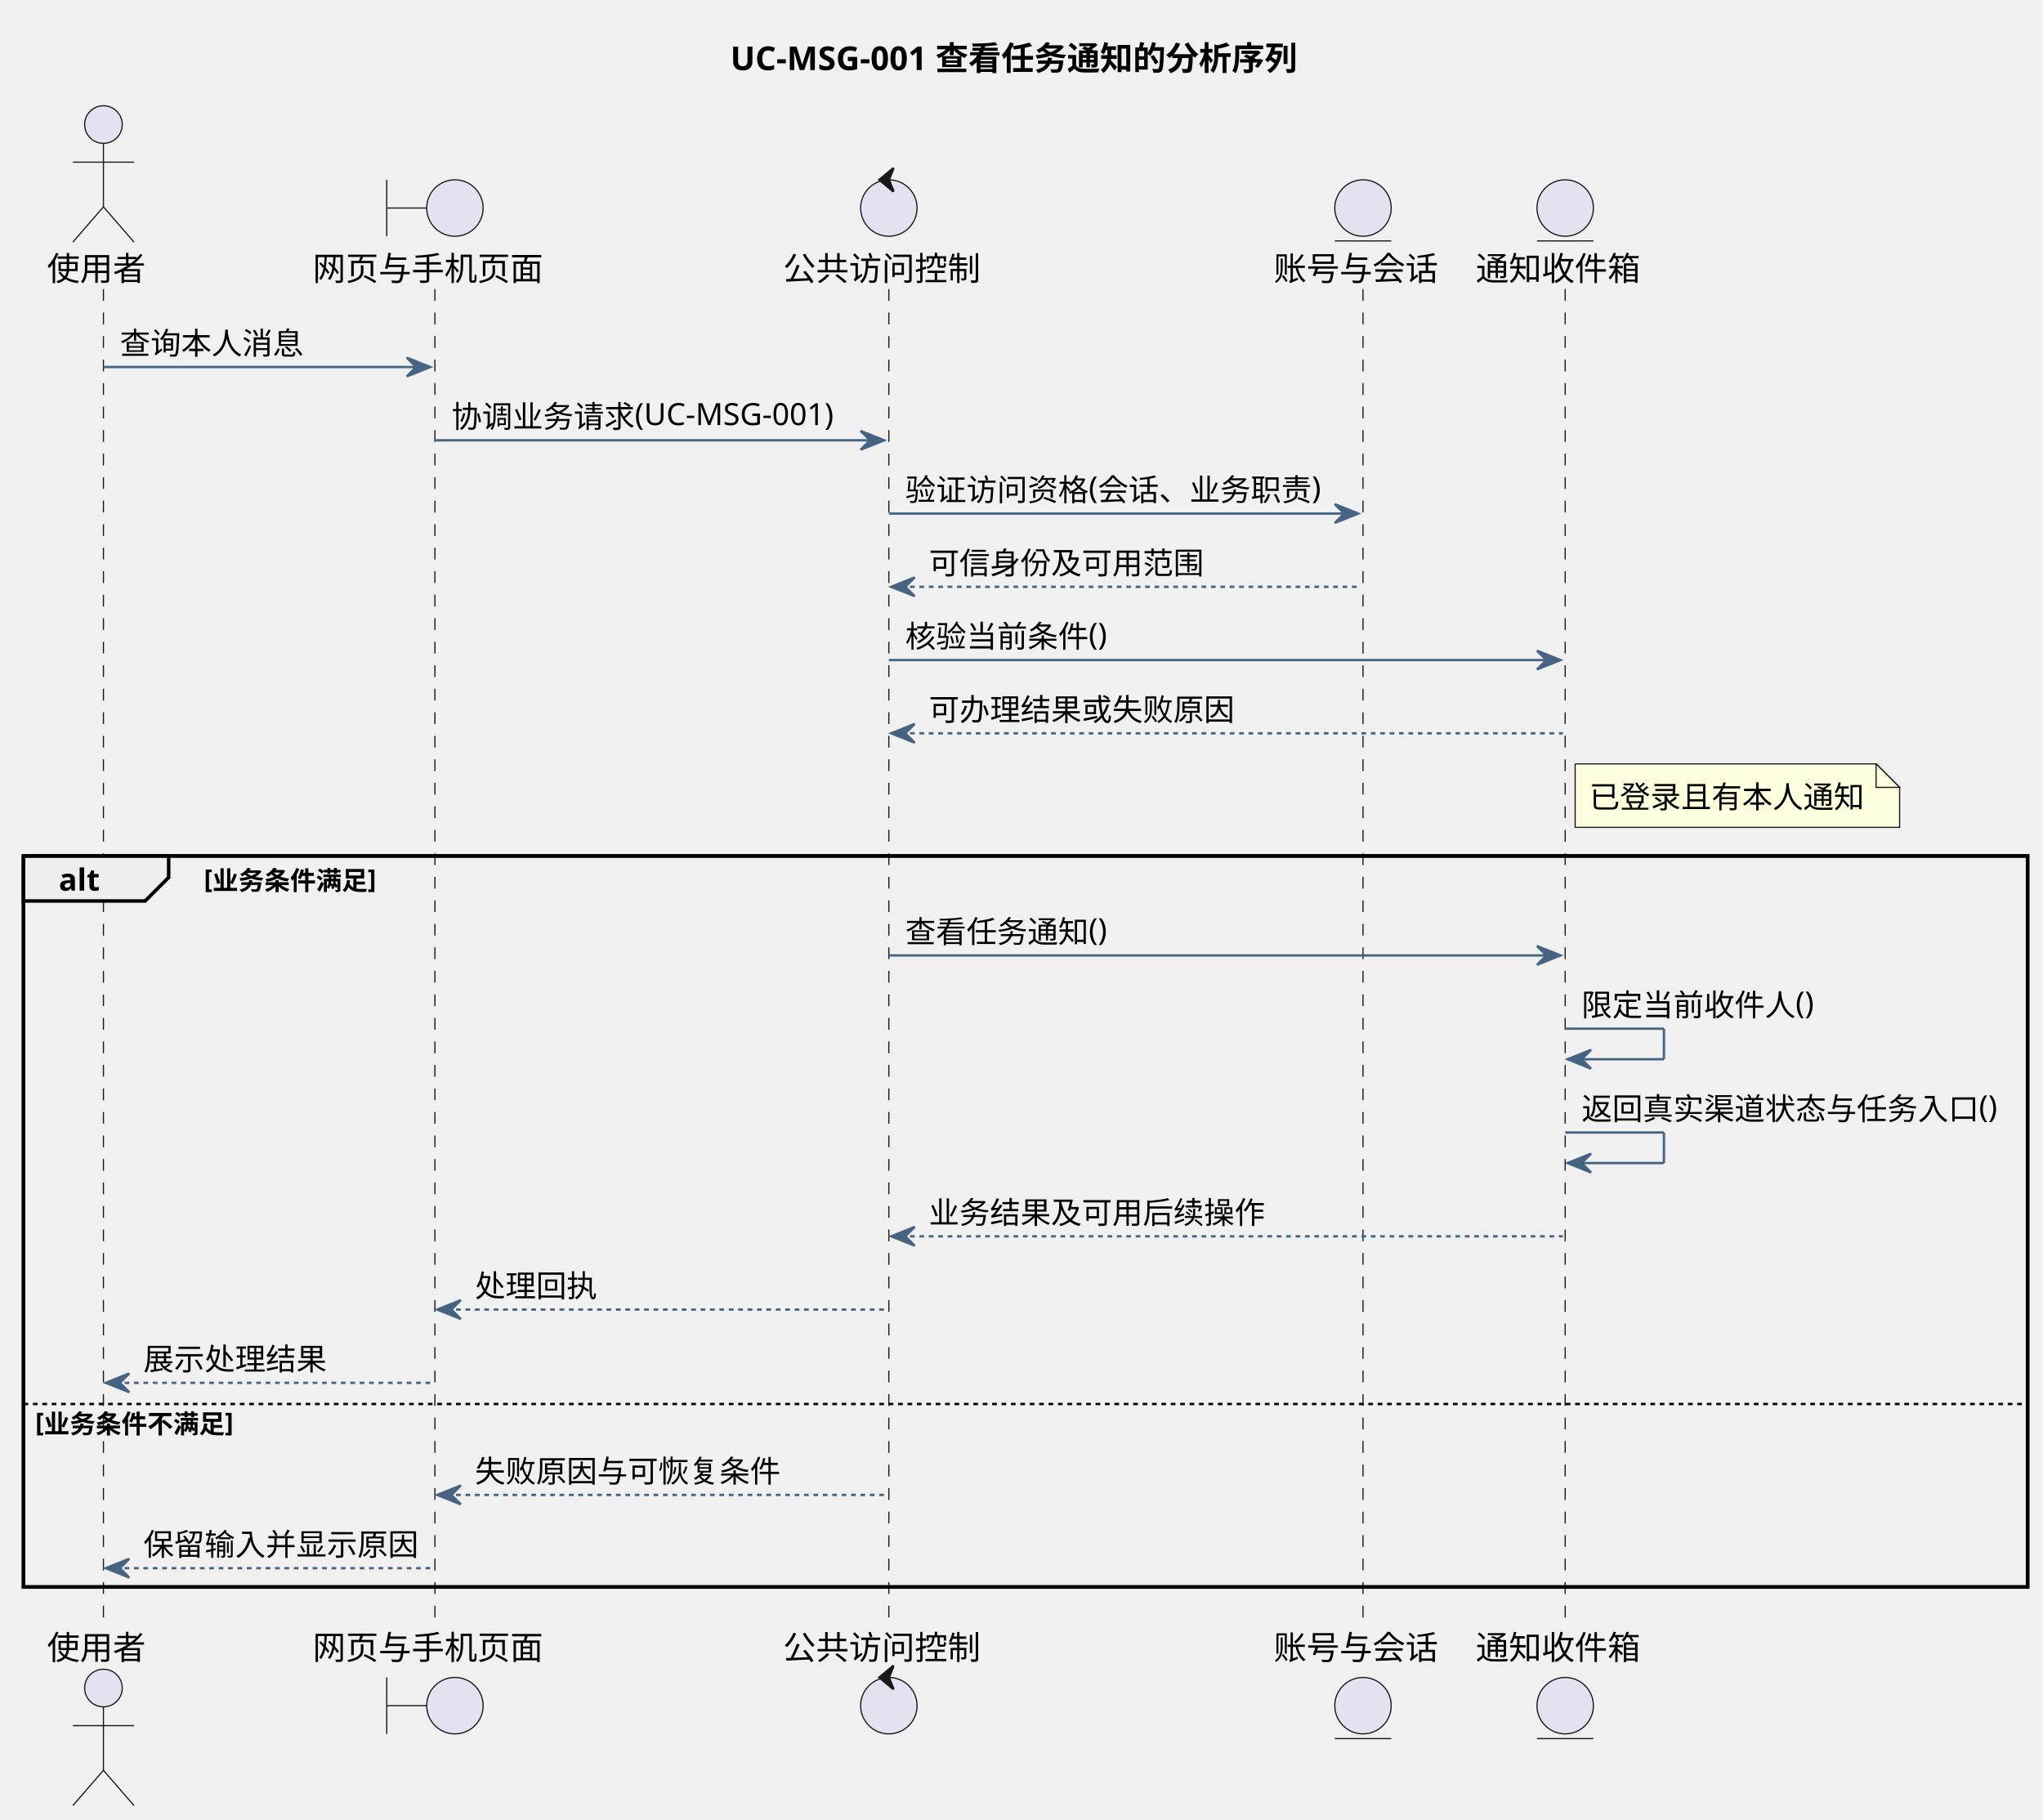
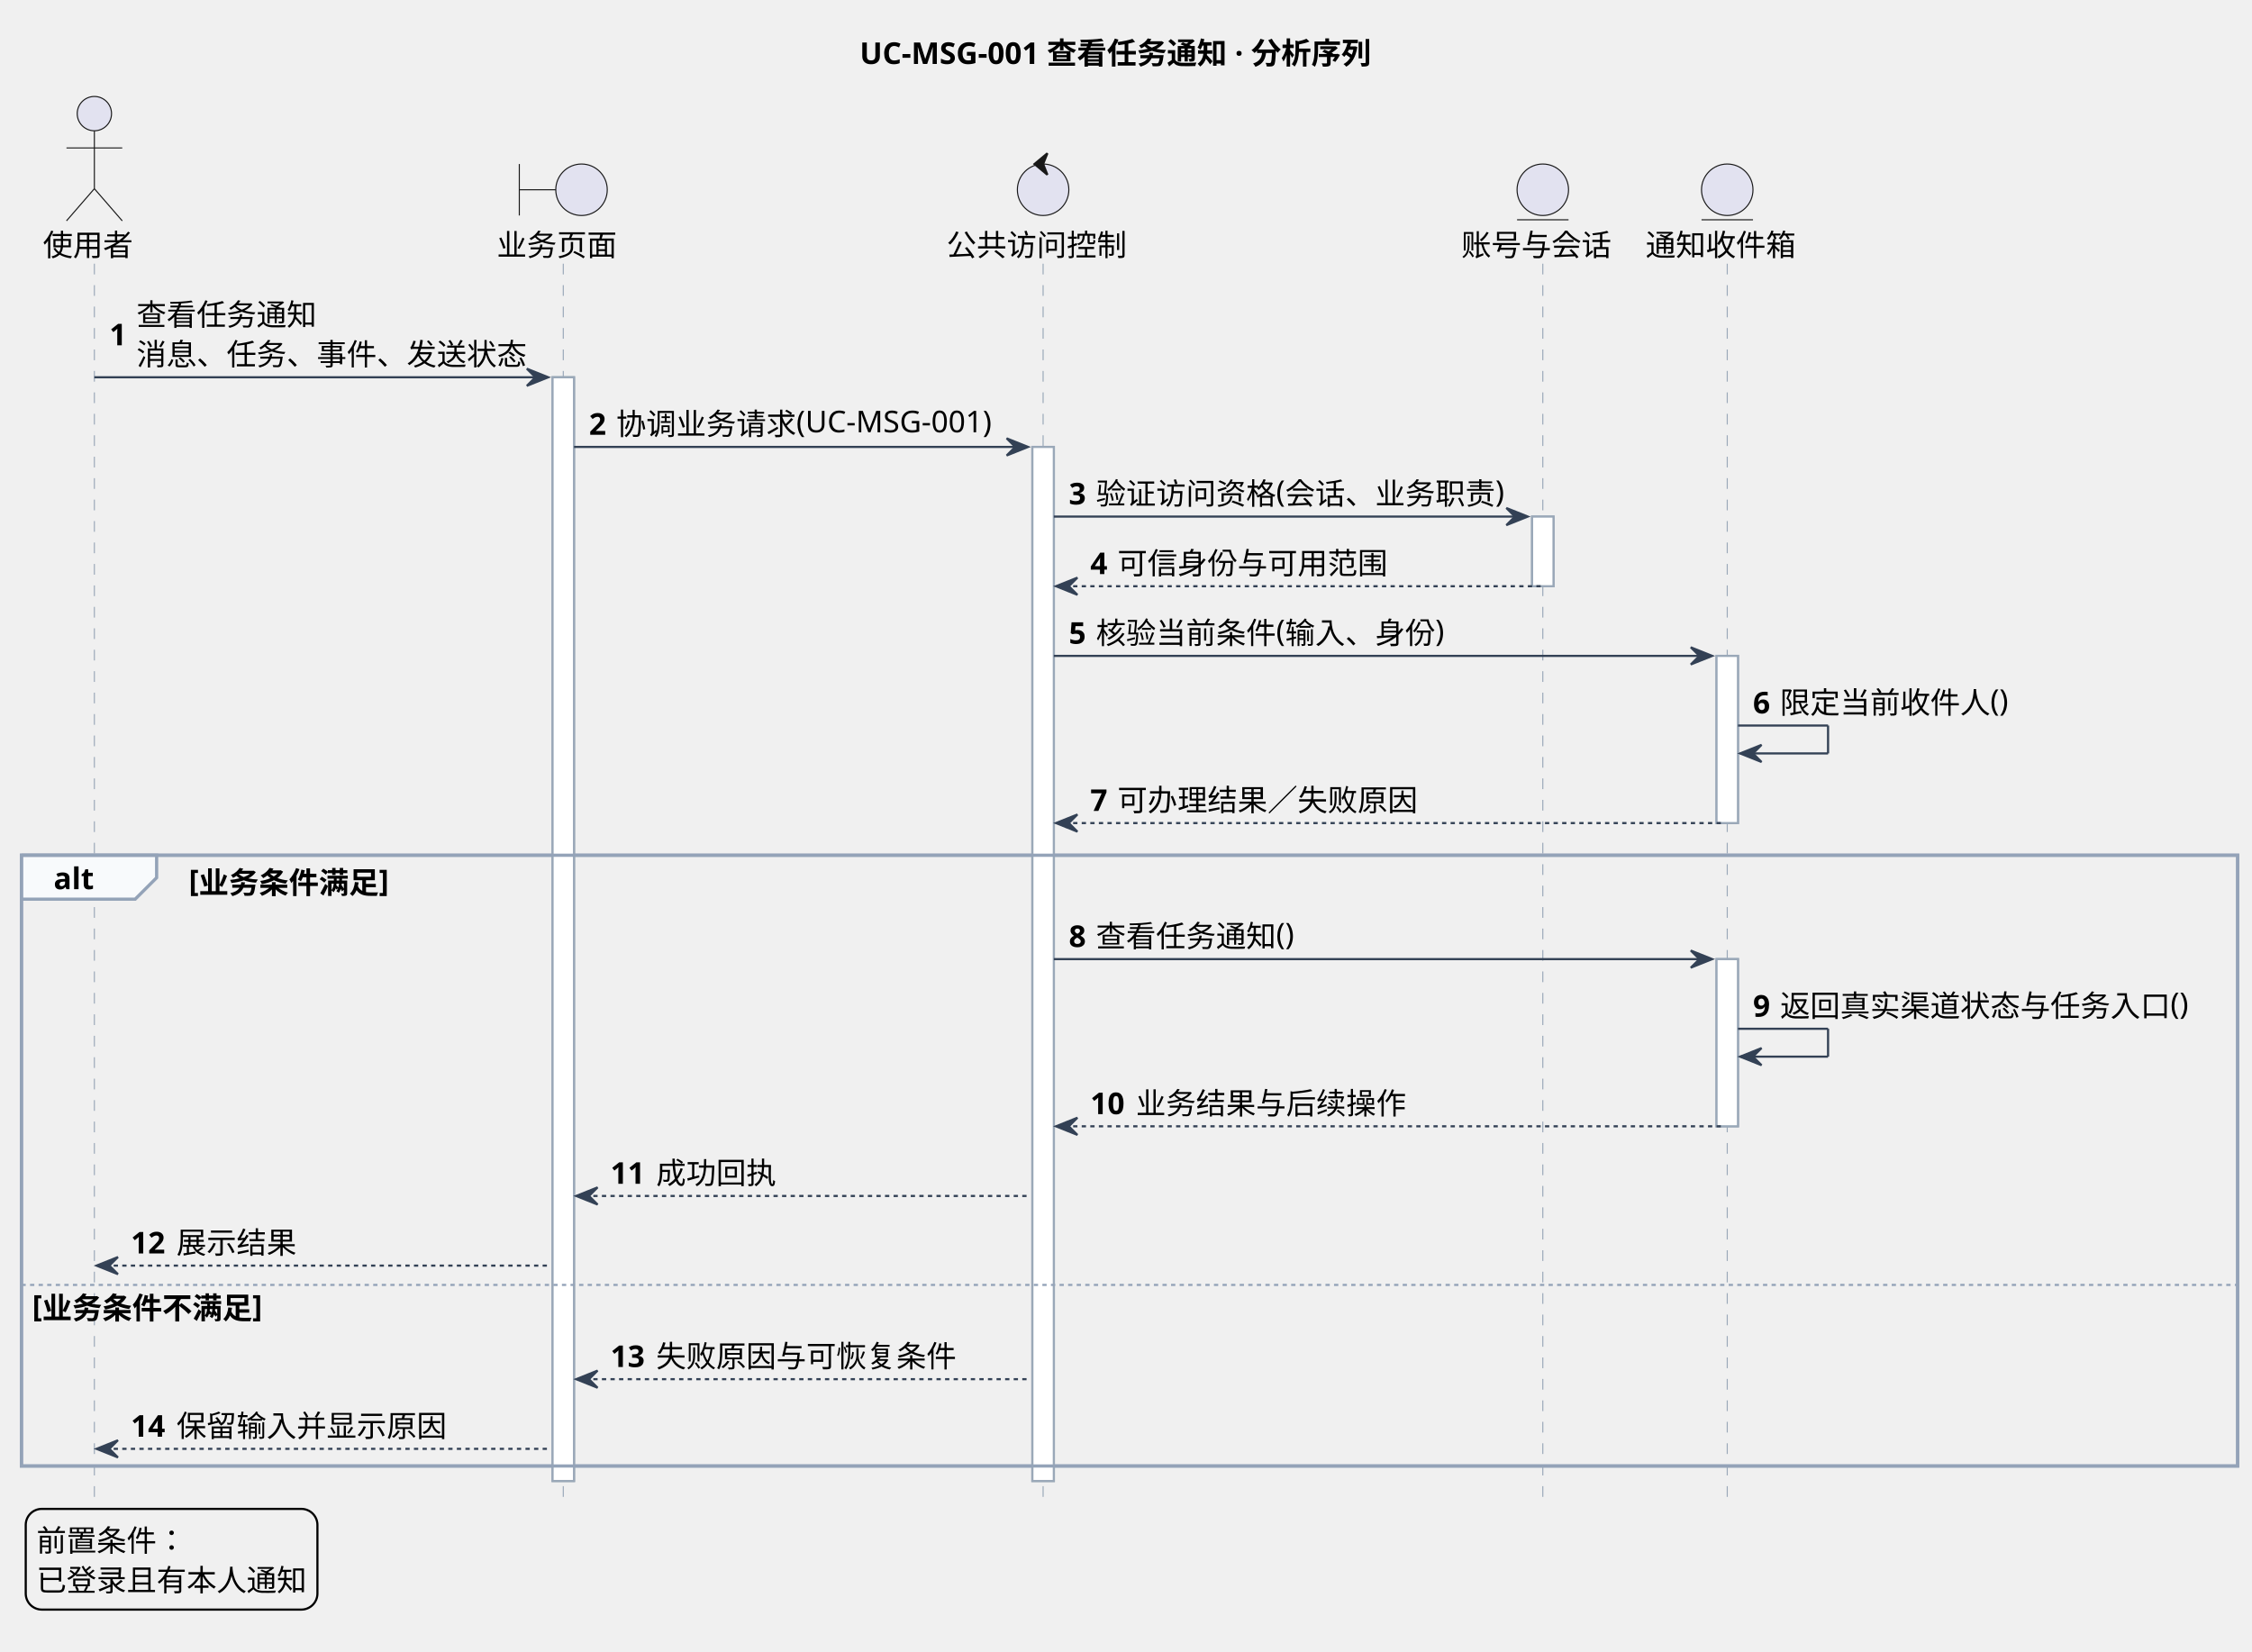
- <svg xmlns="http://www.w3.org/2000/svg" contentStyleType="text/css" height="774px" preserveAspectRatio="none" style="width:869px;height:774px;background:#FFFFFF;" version="1.1" viewBox="0 0 869 774" width="869px" zoomAndPan="magnify">
+ <svg xmlns="http://www.w3.org/2000/svg" contentStyleType="text/css" height="770px" preserveAspectRatio="none" style="width:1050px;height:770px;background:#FFFFFF;" version="1.1" viewBox="0 0 1050 770" width="1050px" zoomAndPan="magnify">
  <defs />
  <g>
-     <text fill="#000000" font-family="Microsoft YaHei" font-size="14" font-weight="bold" lengthAdjust="spacing" textLength="250.12" x="310.662" y="29.814">UC-MSG-001 查看任务通知的分析序列</text>
-     <rect fill="none" height="310.938" style="stroke:#000000;stroke-width:1.5;" width="852.443" x="10" y="364.059" />
-     <line style="stroke:#181818;stroke-width:0.5;stroke-dasharray:5.0,5.0;" x1="44" x2="44" y1="122.955" y2="691.997" />
-     <line style="stroke:#181818;stroke-width:0.5;stroke-dasharray:5.0,5.0;" x1="185" x2="185" y1="122.955" y2="691.997" />
-     <line style="stroke:#181818;stroke-width:0.5;stroke-dasharray:5.0,5.0;" x1="378.076" x2="378.076" y1="122.955" y2="691.997" />
-     <line style="stroke:#181818;stroke-width:0.5;stroke-dasharray:5.0,5.0;" x1="579.76" x2="579.76" y1="122.955" y2="691.997" />
-     <line style="stroke:#181818;stroke-width:0.5;stroke-dasharray:5.0,5.0;" x1="665.76" x2="665.76" y1="122.955" y2="691.997" />
+     <text fill="#000000" font-family="Microsoft YaHei" font-size="14" font-weight="bold" lengthAdjust="spacing" textLength="250.612" x="400.854" y="29.814">UC-MSG-001 查看任务通知 · 分析序列</text>
+     <rect fill="#FFFFFF" height="514.641" style="stroke:#9AA8B8;stroke-width:1.0;" width="10" x="257.634" y="175.91" />
+     <rect fill="#FFFFFF" height="482.163" style="stroke:#9AA8B8;stroke-width:1.0;" width="10" x="481.35" y="208.388" />
+     <rect fill="#FFFFFF" height="32.477" style="stroke:#9AA8B8;stroke-width:1.0;" width="10" x="714.335" y="240.865" />
+     <rect fill="#FFFFFF" height="77.955" style="stroke:#9AA8B8;stroke-width:1.0;" width="10" x="800.335" y="305.82" />
+     <rect fill="#FFFFFF" height="77.955" style="stroke:#9AA8B8;stroke-width:1.0;" width="10" x="800.335" y="447.208" />
+     <rect fill="none" height="284.775" style="stroke:#94A3B8;stroke-width:1.5;" width="1033.32" x="10" y="398.775" />
+     <line style="stroke:#9AA8B8;stroke-width:0.5;stroke-dasharray:5.0,5.0;" x1="44" x2="44" y1="122.955" y2="700.551" />
+     <line style="stroke:#9AA8B8;stroke-width:0.5;stroke-dasharray:5.0,5.0;" x1="262.634" x2="262.634" y1="122.955" y2="700.551" />
+     <line style="stroke:#9AA8B8;stroke-width:0.5;stroke-dasharray:5.0,5.0;" x1="486.35" x2="486.35" y1="122.955" y2="700.551" />
+     <line style="stroke:#9AA8B8;stroke-width:0.5;stroke-dasharray:5.0,5.0;" x1="719.335" x2="719.335" y1="122.955" y2="700.551" />
+     <line style="stroke:#9AA8B8;stroke-width:0.5;stroke-dasharray:5.0,5.0;" x1="805.335" x2="805.335" y1="122.955" y2="700.551" />
    <text fill="#000000" font-family="Microsoft YaHei" font-size="14" lengthAdjust="spacing" textLength="42" x="20" y="119.291">使用者</text>
    <ellipse cx="44" cy="52.977" fill="#E2E2F0" rx="8" ry="8" style="stroke:#181818;stroke-width:0.5;" />
    <path d="M44,60.977 L44,87.978 M31,68.978 L57,68.978 M44,87.978 L31,102.978 M44,87.978 L57,102.978 " fill="none" style="stroke:#181818;stroke-width:0.5;" />
-     <text fill="#000000" font-family="Microsoft YaHei" font-size="14" lengthAdjust="spacing" textLength="42" x="20" y="705.81">使用者</text>
-     <ellipse cx="44" cy="717.974" fill="#E2E2F0" rx="8" ry="8" style="stroke:#181818;stroke-width:0.5;" />
-     <path d="M44,725.974 L44,752.974 M31,733.974 L57,733.974 M44,752.974 L31,767.974 M44,752.974 L57,767.974 " fill="none" style="stroke:#181818;stroke-width:0.5;" />
-     <text fill="#000000" font-family="Microsoft YaHei" font-size="14" lengthAdjust="spacing" textLength="98" x="133" y="119.291">网页与手机页面</text>
-     <path d="M164.5,76.478 L164.5,100.478 M164.5,88.478 L181.5,88.478 " fill="none" style="stroke:#181818;stroke-width:0.5;" />
-     <ellipse cx="193.5" cy="88.478" fill="#E2E2F0" rx="12" ry="12" style="stroke:#181818;stroke-width:0.5;" />
-     <text fill="#000000" font-family="Microsoft YaHei" font-size="14" lengthAdjust="spacing" textLength="98" x="133" y="705.81">网页与手机页面</text>
-     <path d="M164.5,713.474 L164.5,737.474 M164.5,725.474 L181.5,725.474 " fill="none" style="stroke:#181818;stroke-width:0.5;" />
-     <ellipse cx="193.5" cy="725.474" fill="#E2E2F0" rx="12" ry="12" style="stroke:#181818;stroke-width:0.5;" />
-     <text fill="#000000" font-family="Microsoft YaHei" font-size="14" lengthAdjust="spacing" textLength="84" x="333.076" y="119.291">公共访问控制</text>
-     <ellipse cx="378.076" cy="88.478" fill="#E2E2F0" rx="12" ry="12" style="stroke:#181818;stroke-width:0.5;" />
-     <polygon fill="#181818" points="374.076,76.478,380.076,71.478,378.076,76.478,380.076,81.478,374.076,76.478" style="stroke:#181818;stroke-width:1.0;" />
-     <text fill="#000000" font-family="Microsoft YaHei" font-size="14" lengthAdjust="spacing" textLength="84" x="333.076" y="705.81">公共访问控制</text>
-     <ellipse cx="378.076" cy="725.474" fill="#E2E2F0" rx="12" ry="12" style="stroke:#181818;stroke-width:0.5;" />
-     <polygon fill="#181818" points="374.076,713.474,380.076,708.474,378.076,713.474,380.076,718.474,374.076,713.474" style="stroke:#181818;stroke-width:1.0;" />
-     <text fill="#000000" font-family="Microsoft YaHei" font-size="14" lengthAdjust="spacing" textLength="70" x="541.76" y="119.291">账号与会话</text>
-     <ellipse cx="579.76" cy="88.478" fill="#E2E2F0" rx="12" ry="12" style="stroke:#181818;stroke-width:0.5;" />
-     <line style="stroke:#181818;stroke-width:0.5;" x1="567.76" x2="591.76" y1="102.478" y2="102.478" />
-     <text fill="#000000" font-family="Microsoft YaHei" font-size="14" lengthAdjust="spacing" textLength="70" x="541.76" y="705.81">账号与会话</text>
-     <ellipse cx="579.76" cy="725.474" fill="#E2E2F0" rx="12" ry="12" style="stroke:#181818;stroke-width:0.5;" />
-     <line style="stroke:#181818;stroke-width:0.5;" x1="567.76" x2="591.76" y1="739.474" y2="739.474" />
-     <text fill="#000000" font-family="Microsoft YaHei" font-size="14" lengthAdjust="spacing" textLength="70" x="627.76" y="119.291">通知收件箱</text>
-     <ellipse cx="665.76" cy="88.478" fill="#E2E2F0" rx="12" ry="12" style="stroke:#181818;stroke-width:0.5;" />
-     <line style="stroke:#181818;stroke-width:0.5;" x1="653.76" x2="677.76" y1="102.478" y2="102.478" />
-     <text fill="#000000" font-family="Microsoft YaHei" font-size="14" lengthAdjust="spacing" textLength="70" x="627.76" y="705.81">通知收件箱</text>
-     <ellipse cx="665.76" cy="725.474" fill="#E2E2F0" rx="12" ry="12" style="stroke:#181818;stroke-width:0.5;" />
-     <line style="stroke:#181818;stroke-width:0.5;" x1="653.76" x2="677.76" y1="739.474" y2="739.474" />
-     <polygon fill="#466482" points="173,152.113,183,156.113,173,160.113,177,156.113" style="stroke:#466482;stroke-width:1.0;" />
-     <line style="stroke:#466482;stroke-width:1.0;" x1="44" x2="179" y1="156.113" y2="156.113" />
-     <text fill="#000000" font-family="Microsoft YaHei" font-size="13" lengthAdjust="spacing" textLength="78" x="51" y="150.71">查询本人消息</text>
-     <polygon fill="#466482" points="366.076,183.27,376.076,187.27,366.076,191.27,370.076,187.27" style="stroke:#466482;stroke-width:1.0;" />
-     <line style="stroke:#466482;stroke-width:1.0;" x1="185" x2="372.076" y1="187.27" y2="187.27" />
-     <text fill="#000000" font-family="Microsoft YaHei" font-size="13" lengthAdjust="spacing" textLength="169.076" x="192" y="181.868">协调业务请求(UC-MSG-001)</text>
-     <polygon fill="#466482" points="567.76,214.428,577.76,218.428,567.76,222.428,571.76,218.428" style="stroke:#466482;stroke-width:1.0;" />
-     <line style="stroke:#466482;stroke-width:1.0;" x1="378.076" x2="573.76" y1="218.428" y2="218.428" />
-     <text fill="#000000" font-family="Microsoft YaHei" font-size="13" lengthAdjust="spacing" textLength="177.684" x="385.076" y="213.026">验证访问资格(会话、业务职责)</text>
-     <polygon fill="#466482" points="389.076,245.586,379.076,249.586,389.076,253.586,385.076,249.586" style="stroke:#466482;stroke-width:1.0;" />
-     <line style="stroke:#466482;stroke-width:1.0;stroke-dasharray:2.0,2.0;" x1="383.076" x2="578.76" y1="249.586" y2="249.586" />
-     <text fill="#000000" font-family="Microsoft YaHei" font-size="13" lengthAdjust="spacing" textLength="117" x="395.076" y="244.184">可信身份及可用范围</text>
-     <polygon fill="#466482" points="653.76,276.744,663.76,280.744,653.76,284.744,657.76,280.744" style="stroke:#466482;stroke-width:1.0;" />
-     <line style="stroke:#466482;stroke-width:1.0;" x1="378.076" x2="659.76" y1="280.744" y2="280.744" />
-     <text fill="#000000" font-family="Microsoft YaHei" font-size="13" lengthAdjust="spacing" textLength="86.684" x="385.076" y="275.341">核验当前条件()</text>
-     <polygon fill="#466482" points="389.076,307.901,379.076,311.901,389.076,315.901,385.076,311.901" style="stroke:#466482;stroke-width:1.0;" />
-     <line style="stroke:#466482;stroke-width:1.0;stroke-dasharray:2.0,2.0;" x1="383.076" x2="664.76" y1="311.901" y2="311.901" />
-     <text fill="#000000" font-family="Microsoft YaHei" font-size="13" lengthAdjust="spacing" textLength="130" x="395.076" y="306.499">可办理结果或失败原因</text>
-     <path d="M670,324.901 L670,351.901 L808,351.901 L808,334.901 L798,324.901 L670,324.901 " fill="#FEFFDD" style="stroke:#181818;stroke-width:0.5;" />
-     <path d="M798,324.901 L798,334.901 L808,334.901 L798,324.901 " fill="#FEFFDD" style="stroke:#181818;stroke-width:0.5;" />
-     <text fill="#000000" font-family="Microsoft YaHei" font-size="13" lengthAdjust="spacing" textLength="117" x="676" y="343.657">已登录且有本人通知</text>
-     <path d="M10,364.059 L71.739,364.059 L71.739,373.217 L61.739,383.217 L10,383.217 L10,364.059 " fill="#EEEEEE" style="stroke:#000000;stroke-width:1.5;" />
-     <rect fill="none" height="310.938" style="stroke:#000000;stroke-width:1.5;" width="852.443" x="10" y="364.059" />
-     <text fill="#000000" font-family="Microsoft YaHei" font-size="13" font-weight="bold" lengthAdjust="spacing" textLength="16.739" x="25" y="378.815">alt</text>
-     <text fill="#000000" font-family="Microsoft YaHei" font-size="11" font-weight="bold" lengthAdjust="spacing" textLength="74.572" x="86.739" y="377.698">[业务条件满足]</text>
-     <polygon fill="#466482" points="653.76,402.375,663.76,406.375,653.76,410.375,657.76,406.375" style="stroke:#466482;stroke-width:1.0;" />
-     <line style="stroke:#466482;stroke-width:1.0;" x1="378.076" x2="659.76" y1="406.375" y2="406.375" />
-     <text fill="#000000" font-family="Microsoft YaHei" font-size="13" lengthAdjust="spacing" textLength="86.684" x="385.076" y="400.972">查看任务通知()</text>
-     <line style="stroke:#466482;stroke-width:1.0;" x1="665.76" x2="707.76" y1="437.532" y2="437.532" />
-     <line style="stroke:#466482;stroke-width:1.0;" x1="707.76" x2="707.76" y1="437.532" y2="450.532" />
-     <line style="stroke:#466482;stroke-width:1.0;" x1="666.76" x2="707.76" y1="450.532" y2="450.532" />
-     <polygon fill="#466482" points="676.76,446.532,666.76,450.532,676.76,454.532,672.76,450.532" style="stroke:#466482;stroke-width:1.0;" />
-     <text fill="#000000" font-family="Microsoft YaHei" font-size="13" lengthAdjust="spacing" textLength="99.684" x="672.76" y="432.13">限定当前收件人()</text>
-     <line style="stroke:#466482;stroke-width:1.0;" x1="665.76" x2="707.76" y1="481.69" y2="481.69" />
-     <line style="stroke:#466482;stroke-width:1.0;" x1="707.76" x2="707.76" y1="481.69" y2="494.69" />
-     <line style="stroke:#466482;stroke-width:1.0;" x1="666.76" x2="707.76" y1="494.69" y2="494.69" />
-     <polygon fill="#466482" points="676.76,490.69,666.76,494.69,676.76,498.69,672.76,494.69" style="stroke:#466482;stroke-width:1.0;" />
-     <text fill="#000000" font-family="Microsoft YaHei" font-size="13" lengthAdjust="spacing" textLength="177.684" x="672.76" y="476.288">返回真实渠道状态与任务入口()</text>
-     <polygon fill="#466482" points="389.076,521.848,379.076,525.848,389.076,529.848,385.076,525.848" style="stroke:#466482;stroke-width:1.0;" />
-     <line style="stroke:#466482;stroke-width:1.0;stroke-dasharray:2.0,2.0;" x1="383.076" x2="664.76" y1="525.848" y2="525.848" />
-     <text fill="#000000" font-family="Microsoft YaHei" font-size="13" lengthAdjust="spacing" textLength="143" x="395.076" y="520.445">业务结果及可用后续操作</text>
-     <polygon fill="#466482" points="196,553.005,186,557.005,196,561.005,192,557.005" style="stroke:#466482;stroke-width:1.0;" />
-     <line style="stroke:#466482;stroke-width:1.0;stroke-dasharray:2.0,2.0;" x1="190" x2="377.076" y1="557.005" y2="557.005" />
-     <text fill="#000000" font-family="Microsoft YaHei" font-size="13" lengthAdjust="spacing" textLength="52" x="202" y="551.603">处理回执</text>
-     <polygon fill="#466482" points="55,584.163,45,588.163,55,592.163,51,588.163" style="stroke:#466482;stroke-width:1.0;" />
-     <line style="stroke:#466482;stroke-width:1.0;stroke-dasharray:2.0,2.0;" x1="49" x2="184" y1="588.163" y2="588.163" />
-     <text fill="#000000" font-family="Microsoft YaHei" font-size="13" lengthAdjust="spacing" textLength="78" x="61" y="582.761">展示处理结果</text>
-     <line style="stroke:#000000;stroke-width:1.0;stroke-dasharray:2.0,2.0;" x1="10" x2="862.443" y1="597.163" y2="597.163" />
-     <text fill="#000000" font-family="Microsoft YaHei" font-size="11" font-weight="bold" lengthAdjust="spacing" textLength="85.572" x="15" y="608.802">[业务条件不满足]</text>
-     <polygon fill="#466482" points="196,631.839,186,635.839,196,639.839,192,635.839" style="stroke:#466482;stroke-width:1.0;" />
-     <line style="stroke:#466482;stroke-width:1.0;stroke-dasharray:2.0,2.0;" x1="190" x2="377.076" y1="635.839" y2="635.839" />
-     <text fill="#000000" font-family="Microsoft YaHei" font-size="13" lengthAdjust="spacing" textLength="130" x="202" y="630.437">失败原因与可恢复条件</text>
-     <polygon fill="#466482" points="55,662.997,45,666.997,55,670.997,51,666.997" style="stroke:#466482;stroke-width:1.0;" />
-     <line style="stroke:#466482;stroke-width:1.0;stroke-dasharray:2.0,2.0;" x1="49" x2="184" y1="666.997" y2="666.997" />
-     <text fill="#000000" font-family="Microsoft YaHei" font-size="13" lengthAdjust="spacing" textLength="117" x="61" y="661.594">保留输入并显示原因</text>
+     <text fill="#000000" font-family="Microsoft YaHei" font-size="14" lengthAdjust="spacing" textLength="56" x="231.634" y="119.291">业务页面</text>
+     <path d="M242.134,76.478 L242.134,100.478 M242.134,88.478 L259.134,88.478 " fill="none" style="stroke:#181818;stroke-width:0.5;" />
+     <ellipse cx="271.134" cy="88.478" fill="#E2E2F0" rx="12" ry="12" style="stroke:#181818;stroke-width:0.5;" />
+     <text fill="#000000" font-family="Microsoft YaHei" font-size="14" lengthAdjust="spacing" textLength="84" x="441.35" y="119.291">公共访问控制</text>
+     <ellipse cx="486.35" cy="88.478" fill="#E2E2F0" rx="12" ry="12" style="stroke:#181818;stroke-width:0.5;" />
+     <polygon fill="#181818" points="482.35,76.478,488.35,71.478,486.35,76.478,488.35,81.478,482.35,76.478" style="stroke:#181818;stroke-width:1.0;" />
+     <text fill="#000000" font-family="Microsoft YaHei" font-size="14" lengthAdjust="spacing" textLength="70" x="681.335" y="119.291">账号与会话</text>
+     <ellipse cx="719.335" cy="88.478" fill="#E2E2F0" rx="12" ry="12" style="stroke:#181818;stroke-width:0.5;" />
+     <line style="stroke:#181818;stroke-width:0.5;" x1="707.335" x2="731.335" y1="102.478" y2="102.478" />
+     <text fill="#000000" font-family="Microsoft YaHei" font-size="14" lengthAdjust="spacing" textLength="70" x="767.335" y="119.291">通知收件箱</text>
+     <ellipse cx="805.335" cy="88.478" fill="#E2E2F0" rx="12" ry="12" style="stroke:#181818;stroke-width:0.5;" />
+     <line style="stroke:#181818;stroke-width:0.5;" x1="793.335" x2="817.335" y1="102.478" y2="102.478" />
+     <rect fill="#FFFFFF" height="514.641" style="stroke:#9AA8B8;stroke-width:1.0;" width="10" x="257.634" y="175.91" />
+     <rect fill="#FFFFFF" height="482.163" style="stroke:#9AA8B8;stroke-width:1.0;" width="10" x="481.35" y="208.388" />
+     <rect fill="#FFFFFF" height="32.477" style="stroke:#9AA8B8;stroke-width:1.0;" width="10" x="714.335" y="240.865" />
+     <rect fill="#FFFFFF" height="77.955" style="stroke:#9AA8B8;stroke-width:1.0;" width="10" x="800.335" y="305.82" />
+     <rect fill="#FFFFFF" height="77.955" style="stroke:#9AA8B8;stroke-width:1.0;" width="10" x="800.335" y="447.208" />
+     <polygon fill="#334155" points="245.634,171.91,255.634,175.91,245.634,179.91,249.634,175.91" style="stroke:#334155;stroke-width:1.0;" />
+     <line style="stroke:#334155;stroke-width:1.0;" x1="44" x2="251.634" y1="175.91" y2="175.91" />
+     <text fill="#000000" font-family="Microsoft YaHei" font-size="14" font-weight="bold" lengthAdjust="spacing" textLength="8.634" x="51" y="161.007">1</text>
+     <text fill="#000000" font-family="Microsoft YaHei" font-size="14" lengthAdjust="spacing" textLength="84" x="63.634" y="151.769">查看任务通知</text>
+     <text fill="#000000" font-family="Microsoft YaHei" font-size="14" lengthAdjust="spacing" textLength="182" x="63.634" y="170.246">消息、任务、事件、发送状态</text>
+     <polygon fill="#334155" points="469.35,204.388,479.35,208.388,469.35,212.388,473.35,208.388" style="stroke:#334155;stroke-width:1.0;" />
+     <line style="stroke:#334155;stroke-width:1.0;" x1="267.634" x2="475.35" y1="208.388" y2="208.388" />
+     <text fill="#000000" font-family="Microsoft YaHei" font-size="14" font-weight="bold" lengthAdjust="spacing" textLength="8.634" x="274.634" y="202.724">2</text>
+     <text fill="#000000" font-family="Microsoft YaHei" font-size="14" lengthAdjust="spacing" textLength="182.082" x="287.268" y="202.724">协调业务请求(UC-MSG-001)</text>
+     <polygon fill="#334155" points="702.335,236.865,712.335,240.865,702.335,244.865,706.335,240.865" style="stroke:#334155;stroke-width:1.0;" />
+     <line style="stroke:#334155;stroke-width:1.0;" x1="491.35" x2="708.335" y1="240.865" y2="240.865" />
+     <text fill="#000000" font-family="Microsoft YaHei" font-size="14" font-weight="bold" lengthAdjust="spacing" textLength="8.634" x="498.35" y="235.201">3</text>
+     <text fill="#000000" font-family="Microsoft YaHei" font-size="14" lengthAdjust="spacing" textLength="191.352" x="510.983" y="235.201">验证访问资格(会话、业务职责)</text>
+     <polygon fill="#334155" points="502.35,269.343,492.35,273.343,502.35,277.343,498.35,273.343" style="stroke:#334155;stroke-width:1.0;" />
+     <line style="stroke:#334155;stroke-width:1.0;stroke-dasharray:2.0,2.0;" x1="496.35" x2="718.335" y1="273.343" y2="273.343" />
+     <text fill="#000000" font-family="Microsoft YaHei" font-size="14" font-weight="bold" lengthAdjust="spacing" textLength="8.634" x="508.35" y="267.679">4</text>
+     <text fill="#000000" font-family="Microsoft YaHei" font-size="14" lengthAdjust="spacing" textLength="126" x="520.983" y="267.679">可信身份与可用范围</text>
+     <polygon fill="#334155" points="788.335,301.82,798.335,305.82,788.335,309.82,792.335,305.82" style="stroke:#334155;stroke-width:1.0;" />
+     <line style="stroke:#334155;stroke-width:1.0;" x1="491.35" x2="794.335" y1="305.82" y2="305.82" />
+     <text fill="#000000" font-family="Microsoft YaHei" font-size="14" font-weight="bold" lengthAdjust="spacing" textLength="8.634" x="498.35" y="300.156">5</text>
+     <text fill="#000000" font-family="Microsoft YaHei" font-size="14" lengthAdjust="spacing" textLength="163.352" x="510.983" y="300.156">核验当前条件(输入、身份)</text>
+     <line style="stroke:#334155;stroke-width:1.0;" x1="810.335" x2="852.335" y1="338.298" y2="338.298" />
+     <line style="stroke:#334155;stroke-width:1.0;" x1="852.335" x2="852.335" y1="338.298" y2="351.298" />
+     <line style="stroke:#334155;stroke-width:1.0;" x1="811.335" x2="852.335" y1="351.298" y2="351.298" />
+     <polygon fill="#334155" points="821.335,347.298,811.335,351.298,821.335,355.298,817.335,351.298" style="stroke:#334155;stroke-width:1.0;" />
+     <text fill="#000000" font-family="Microsoft YaHei" font-size="14" font-weight="bold" lengthAdjust="spacing" textLength="8.634" x="817.335" y="332.634">6</text>
+     <text fill="#000000" font-family="Microsoft YaHei" font-size="14" lengthAdjust="spacing" textLength="107.352" x="829.969" y="332.634">限定当前收件人()</text>
+     <polygon fill="#334155" points="502.35,379.775,492.35,383.775,502.35,387.775,498.35,383.775" style="stroke:#334155;stroke-width:1.0;" />
+     <line style="stroke:#334155;stroke-width:1.0;stroke-dasharray:2.0,2.0;" x1="496.35" x2="804.335" y1="383.775" y2="383.775" />
+     <text fill="#000000" font-family="Microsoft YaHei" font-size="14" font-weight="bold" lengthAdjust="spacing" textLength="8.634" x="508.35" y="378.111">7</text>
+     <text fill="#000000" font-family="Microsoft YaHei" font-size="14" lengthAdjust="spacing" textLength="140" x="520.983" y="378.111">可办理结果／失败原因</text>
+     <path d="M10,398.775 L73.026,398.775 L73.026,409.253 L63.026,419.253 L10,419.253 L10,398.775 " fill="#F8FAFC" style="stroke:#94A3B8;stroke-width:1.5;" />
+     <rect fill="none" height="284.775" style="stroke:#94A3B8;stroke-width:1.5;" width="1033.32" x="10" y="398.775" />
+     <text fill="#000000" font-family="Microsoft YaHei" font-size="14" font-weight="bold" lengthAdjust="spacing" textLength="18.026" x="25" y="414.589">alt</text>
+     <text fill="#000000" font-family="Microsoft YaHei" font-size="14" font-weight="bold" lengthAdjust="spacing" textLength="94.91" x="88.026" y="415.589">[业务条件满足]</text>
+     <polygon fill="#334155" points="788.335,443.208,798.335,447.208,788.335,451.208,792.335,447.208" style="stroke:#334155;stroke-width:1.0;" />
+     <line style="stroke:#334155;stroke-width:1.0;" x1="491.35" x2="794.335" y1="447.208" y2="447.208" />
+     <text fill="#000000" font-family="Microsoft YaHei" font-size="14" font-weight="bold" lengthAdjust="spacing" textLength="8.634" x="498.35" y="441.544">8</text>
+     <text fill="#000000" font-family="Microsoft YaHei" font-size="14" lengthAdjust="spacing" textLength="93.352" x="510.983" y="441.544">查看任务通知()</text>
+     <line style="stroke:#334155;stroke-width:1.0;" x1="810.335" x2="852.335" y1="479.685" y2="479.685" />
+     <line style="stroke:#334155;stroke-width:1.0;" x1="852.335" x2="852.335" y1="479.685" y2="492.685" />
+     <line style="stroke:#334155;stroke-width:1.0;" x1="811.335" x2="852.335" y1="492.685" y2="492.685" />
+     <polygon fill="#334155" points="821.335,488.685,811.335,492.685,821.335,496.685,817.335,492.685" style="stroke:#334155;stroke-width:1.0;" />
+     <text fill="#000000" font-family="Microsoft YaHei" font-size="14" font-weight="bold" lengthAdjust="spacing" textLength="8.634" x="817.335" y="474.022">9</text>
+     <text fill="#000000" font-family="Microsoft YaHei" font-size="14" lengthAdjust="spacing" textLength="191.352" x="829.969" y="474.022">返回真实渠道状态与任务入口()</text>
+     <polygon fill="#334155" points="502.35,521.163,492.35,525.163,502.35,529.163,498.35,525.163" style="stroke:#334155;stroke-width:1.0;" />
+     <line style="stroke:#334155;stroke-width:1.0;stroke-dasharray:2.0,2.0;" x1="496.35" x2="804.335" y1="525.163" y2="525.163" />
+     <text fill="#000000" font-family="Microsoft YaHei" font-size="14" font-weight="bold" lengthAdjust="spacing" textLength="17.268" x="508.35" y="519.499">10</text>
+     <text fill="#000000" font-family="Microsoft YaHei" font-size="14" lengthAdjust="spacing" textLength="126" x="529.617" y="519.499">业务结果与后续操作</text>
+     <polygon fill="#334155" points="278.634,553.641,268.634,557.641,278.634,561.641,274.634,557.641" style="stroke:#334155;stroke-width:1.0;" />
+     <line style="stroke:#334155;stroke-width:1.0;stroke-dasharray:2.0,2.0;" x1="272.634" x2="480.35" y1="557.641" y2="557.641" />
+     <text fill="#000000" font-family="Microsoft YaHei" font-size="14" font-weight="bold" lengthAdjust="spacing" textLength="17.268" x="284.634" y="551.977">11</text>
+     <text fill="#000000" font-family="Microsoft YaHei" font-size="14" lengthAdjust="spacing" textLength="56" x="305.901" y="551.977">成功回执</text>
+     <polygon fill="#334155" points="55,586.118,45,590.118,55,594.118,51,590.118" style="stroke:#334155;stroke-width:1.0;" />
+     <line style="stroke:#334155;stroke-width:1.0;stroke-dasharray:2.0,2.0;" x1="49" x2="256.634" y1="590.118" y2="590.118" />
+     <text fill="#000000" font-family="Microsoft YaHei" font-size="14" font-weight="bold" lengthAdjust="spacing" textLength="17.268" x="61" y="584.454">12</text>
+     <text fill="#000000" font-family="Microsoft YaHei" font-size="14" lengthAdjust="spacing" textLength="56" x="82.268" y="584.454">展示结果</text>
+     <line style="stroke:#94A3B8;stroke-width:1.0;stroke-dasharray:2.0,2.0;" x1="10" x2="1043.32" y1="599.118" y2="599.118" />
+     <text fill="#000000" font-family="Microsoft YaHei" font-size="14" font-weight="bold" lengthAdjust="spacing" textLength="108.91" x="15" y="613.932">[业务条件不满足]</text>
+     <polygon fill="#334155" points="278.634,639.073,268.634,643.073,278.634,647.073,274.634,643.073" style="stroke:#334155;stroke-width:1.0;" />
+     <line style="stroke:#334155;stroke-width:1.0;stroke-dasharray:2.0,2.0;" x1="272.634" x2="480.35" y1="643.073" y2="643.073" />
+     <text fill="#000000" font-family="Microsoft YaHei" font-size="14" font-weight="bold" lengthAdjust="spacing" textLength="17.268" x="284.634" y="637.409">13</text>
+     <text fill="#000000" font-family="Microsoft YaHei" font-size="14" lengthAdjust="spacing" textLength="140" x="305.901" y="637.409">失败原因与可恢复条件</text>
+     <polygon fill="#334155" points="55,671.551,45,675.551,55,679.551,51,675.551" style="stroke:#334155;stroke-width:1.0;" />
+     <line style="stroke:#334155;stroke-width:1.0;stroke-dasharray:2.0,2.0;" x1="49" x2="256.634" y1="675.551" y2="675.551" />
+     <text fill="#000000" font-family="Microsoft YaHei" font-size="14" font-weight="bold" lengthAdjust="spacing" textLength="17.268" x="61" y="669.887">14</text>
+     <text fill="#000000" font-family="Microsoft YaHei" font-size="14" lengthAdjust="spacing" textLength="126" x="82.268" y="669.887">保留输入并显示原因</text>
+     <rect fill="none" height="46.955" id="_legend" rx="7.5" ry="7.5" style="stroke:#000000;stroke-width:1.0;" width="136" x="12" y="703.551" />
+     <text fill="#000000" font-family="Microsoft YaHei" font-size="14" lengthAdjust="spacing" textLength="70" x="17" y="723.364">前置条件：</text>
+     <text fill="#000000" font-family="Microsoft YaHei" font-size="14" lengthAdjust="spacing" textLength="126" x="17" y="741.842">已登录且有本人通知</text>
  </g>
</svg>
